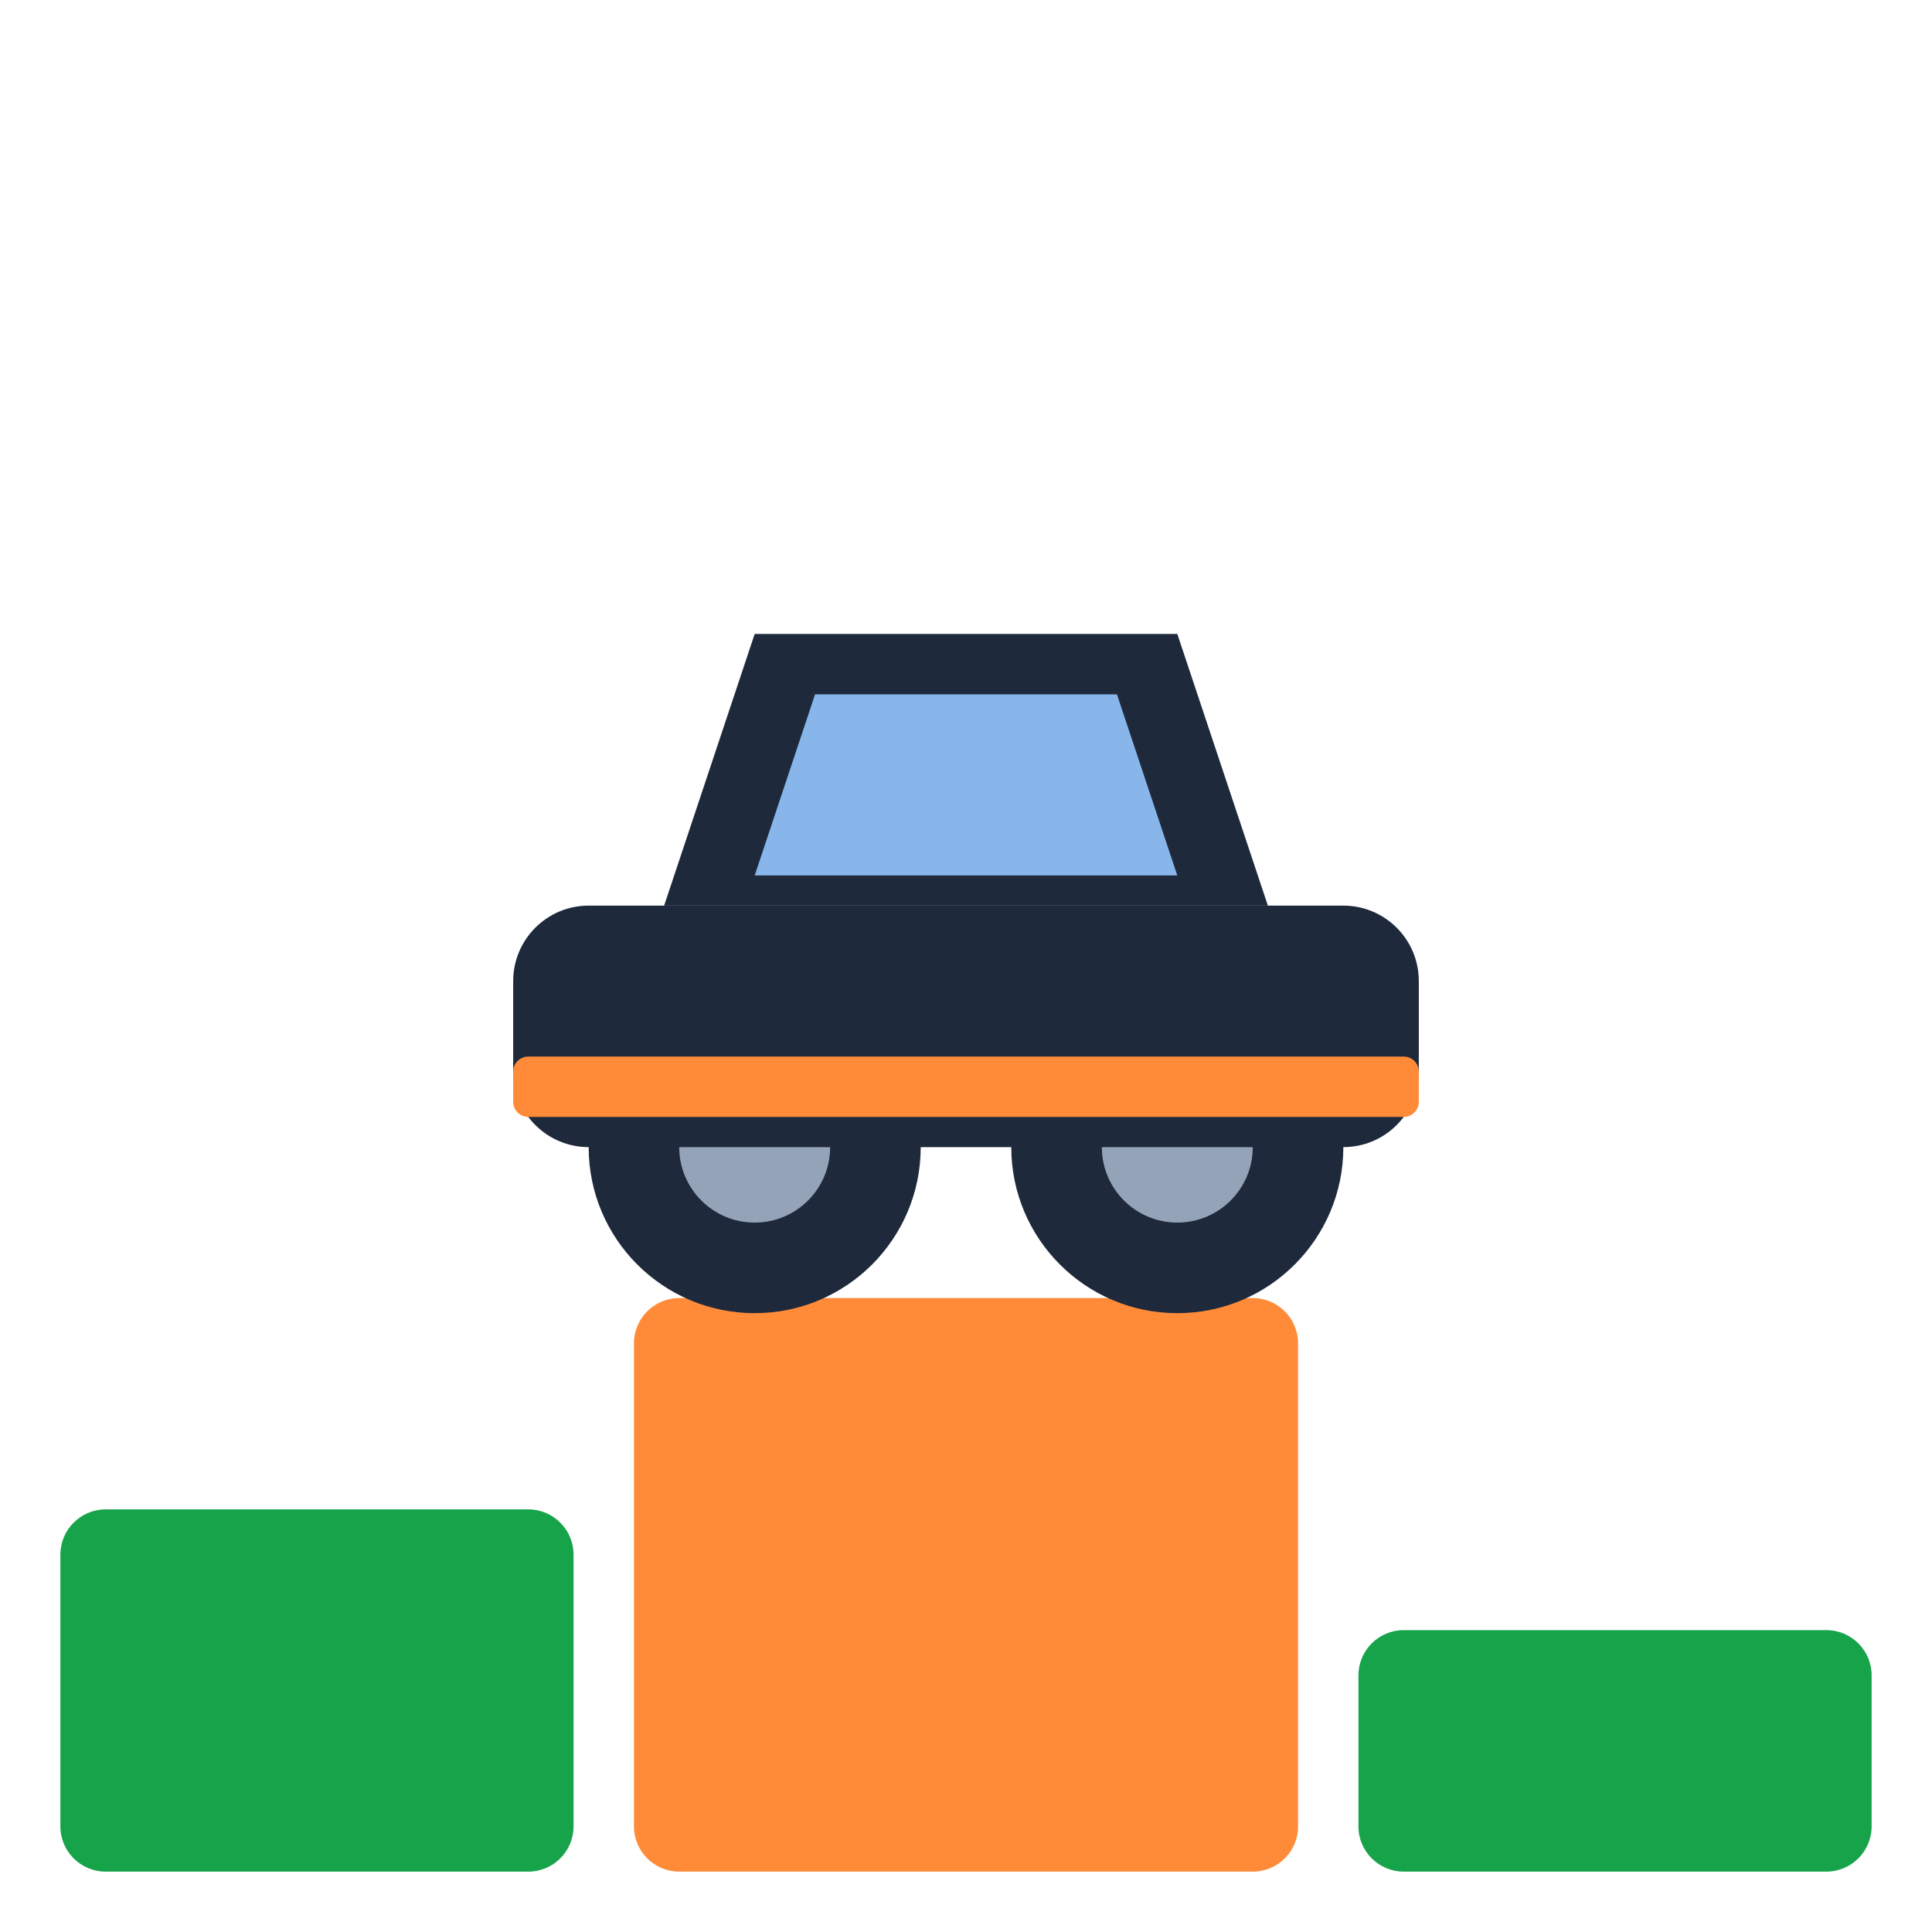
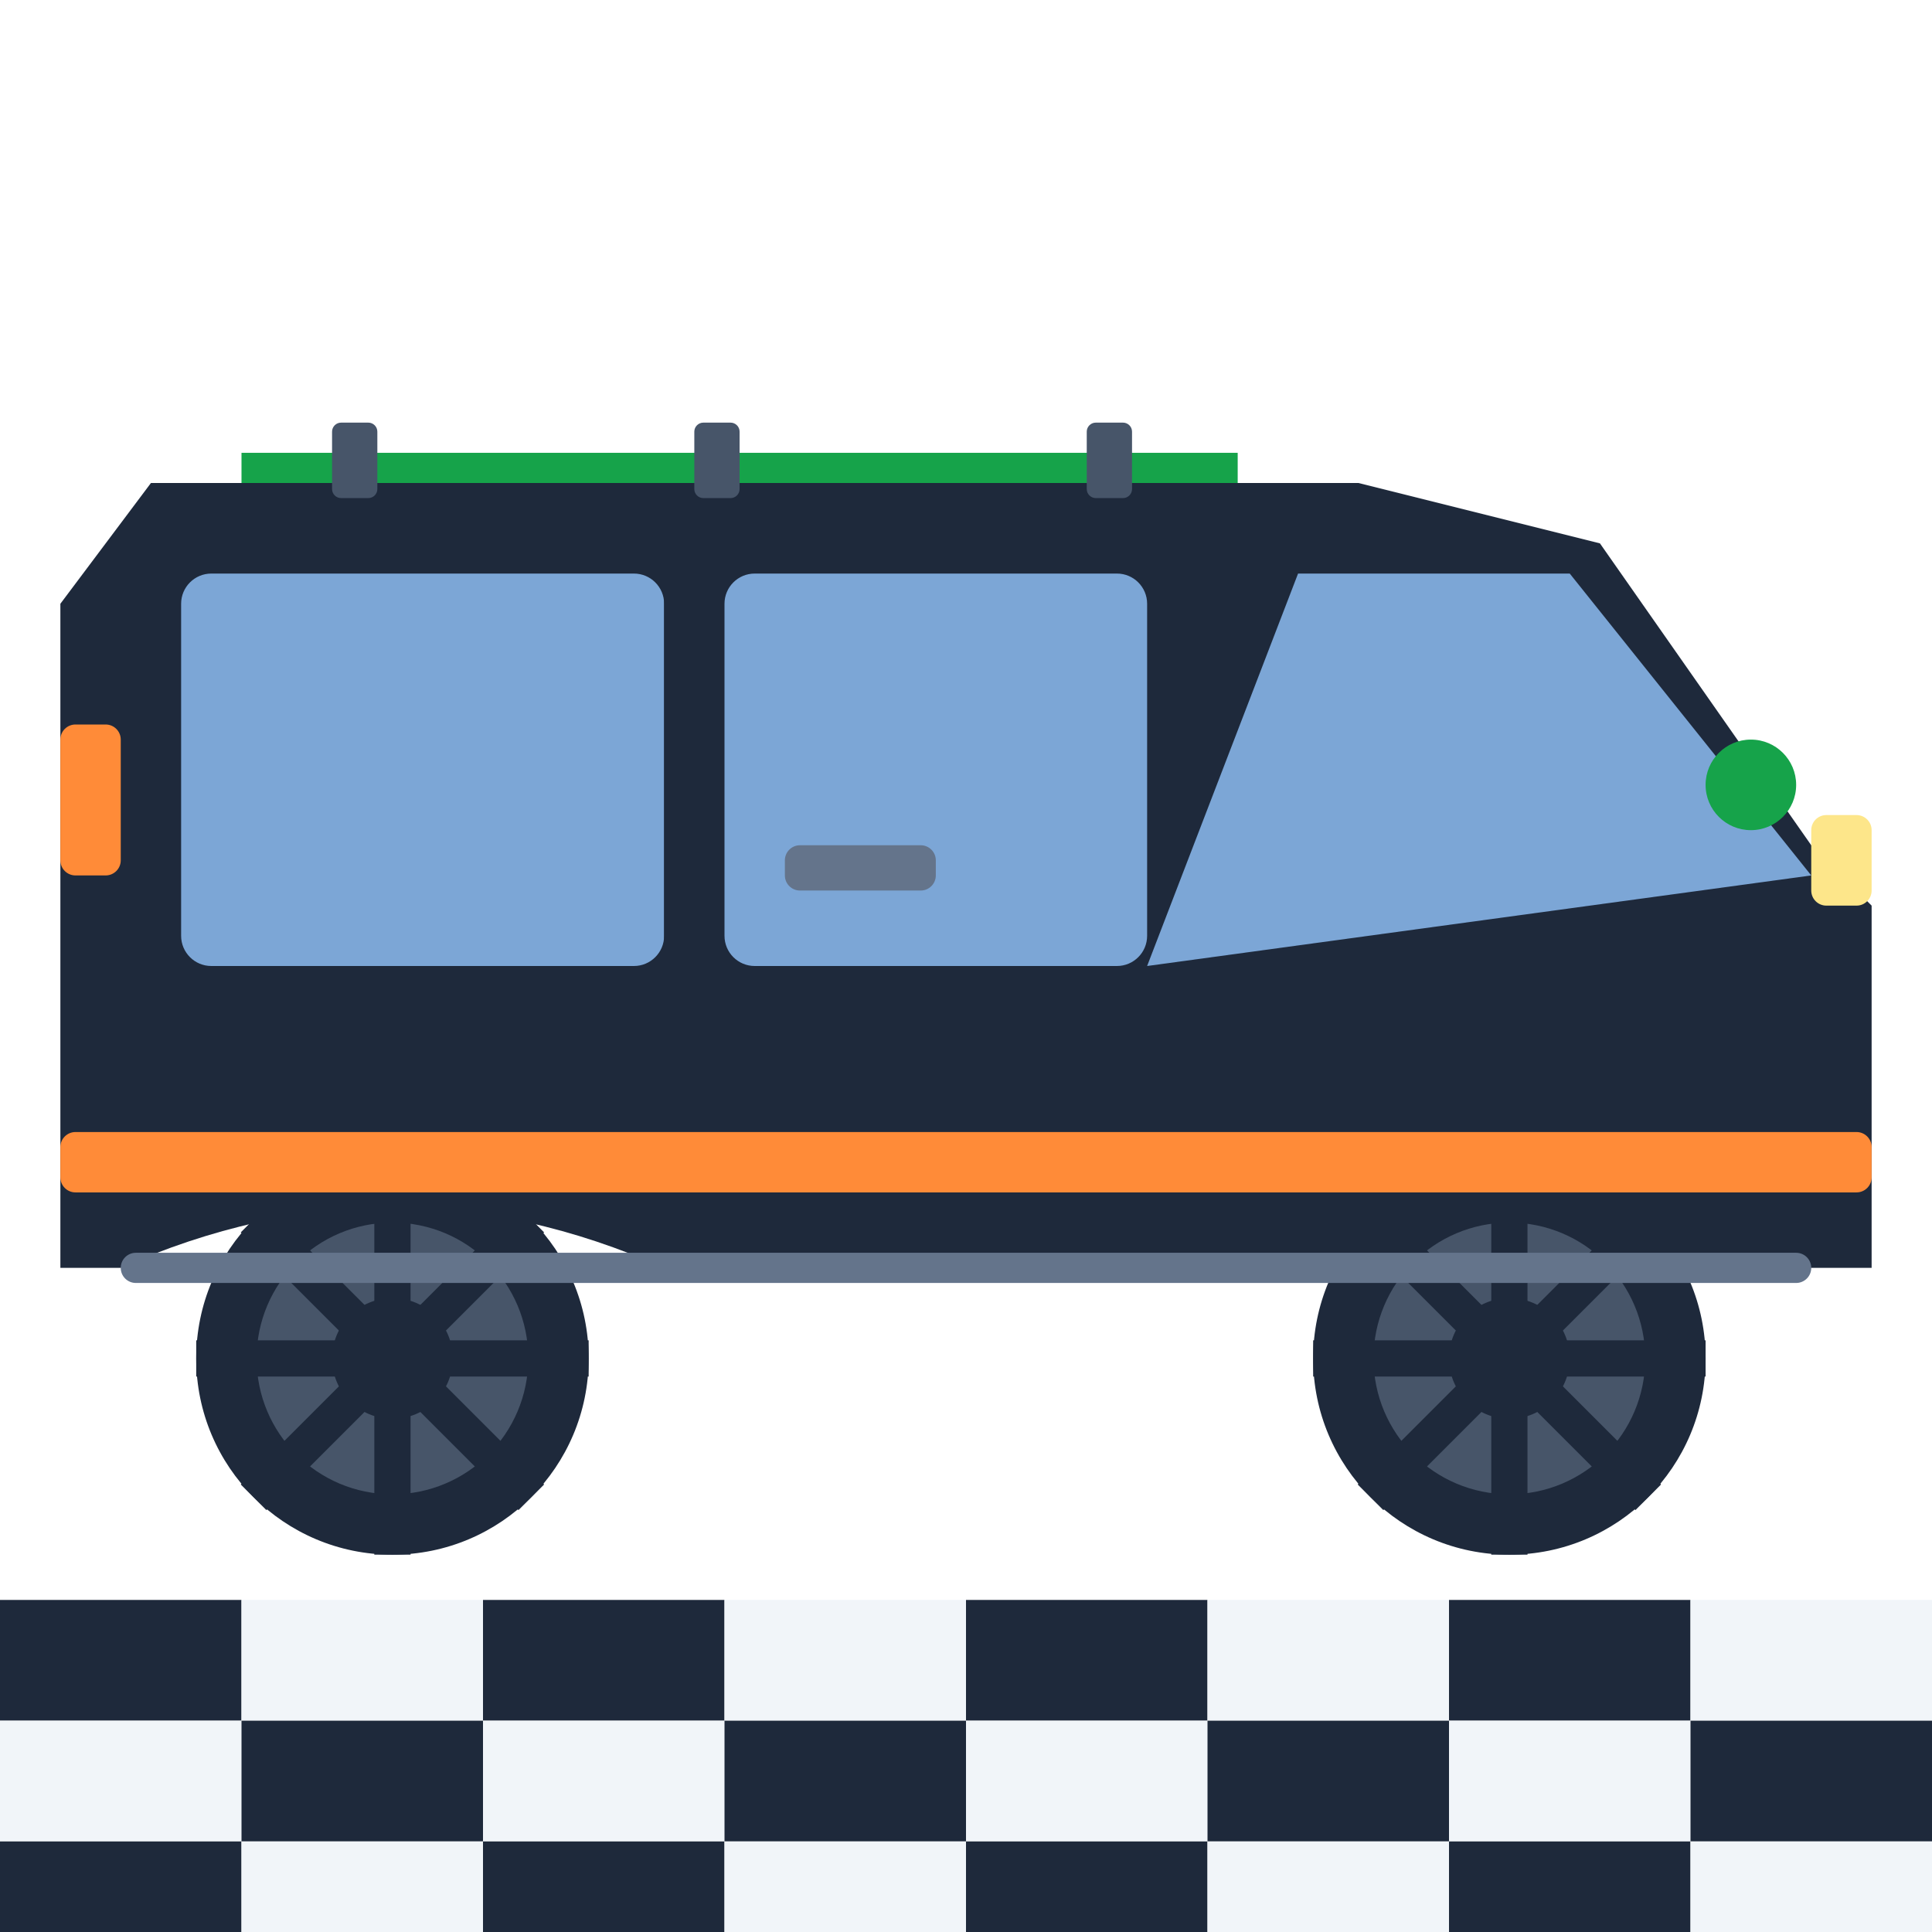
<svg xmlns="http://www.w3.org/2000/svg" viewBox="0 0 64 64">
-   <rect x="2" y="50" width="17" height="12" rx="1.5" fill="#16a34a" />
-   <rect x="21" y="43" width="22" height="19" rx="1.5" fill="#ff8b38" />
-   <rect x="45" y="54" width="17" height="8" rx="1.5" fill="#16a34a" />
-   <circle cx="25" cy="38" r="5.5" fill="#1e293b" />
-   <circle cx="25" cy="38" r="2.5" fill="#94a3b8" />
-   <circle cx="39" cy="38" r="5.5" fill="#1e293b" />
-   <circle cx="39" cy="38" r="2.5" fill="#94a3b8" />
-   <rect x="17" y="30" width="30" height="8" rx="2.5" fill="#1e293b" />
-   <path d="M22,30 L25,21 L39,21 L42,30 Z" fill="#1e293b" />
-   <path d="M25,29 L27,23 L37,23 L39,29 Z" fill="#93c5fd" opacity="0.9" />
-   <rect x="17" y="35" width="30" height="2" rx="0.5" fill="#ff8b38" />
+   <rect x="0" y="53" width="8" height="4" fill="#1e293b" />
+   <rect x="8" y="53" width="8" height="4" fill="#f1f5f9" />
+   <rect x="16" y="53" width="8" height="4" fill="#1e293b" />
+   <rect x="24" y="53" width="8" height="4" fill="#f1f5f9" />
+   <rect x="32" y="53" width="8" height="4" fill="#1e293b" />
+   <rect x="40" y="53" width="8" height="4" fill="#f1f5f9" />
+   <rect x="48" y="53" width="8" height="4" fill="#1e293b" />
+   <rect x="56" y="53" width="8" height="4" fill="#f1f5f9" />
+   <rect x="0" y="57" width="8" height="4" fill="#f1f5f9" />
+   <rect x="8" y="57" width="8" height="4" fill="#1e293b" />
+   <rect x="16" y="57" width="8" height="4" fill="#f1f5f9" />
+   <rect x="24" y="57" width="8" height="4" fill="#1e293b" />
+   <rect x="32" y="57" width="8" height="4" fill="#f1f5f9" />
+   <rect x="40" y="57" width="8" height="4" fill="#1e293b" />
+   <rect x="48" y="57" width="8" height="4" fill="#f1f5f9" />
+   <rect x="56" y="57" width="8" height="4" fill="#1e293b" />
+   <rect x="0" y="61" width="8" height="3" fill="#1e293b" />
+   <rect x="8" y="61" width="8" height="3" fill="#f1f5f9" />
+   <rect x="16" y="61" width="8" height="3" fill="#1e293b" />
+   <rect x="24" y="61" width="8" height="3" fill="#f1f5f9" />
+   <rect x="32" y="61" width="8" height="3" fill="#1e293b" />
+   <rect x="40" y="61" width="8" height="3" fill="#f1f5f9" />
+   <rect x="48" y="61" width="8" height="3" fill="#1e293b" />
+   <rect x="56" y="61" width="8" height="3" fill="#f1f5f9" />
+   <circle cx="13" cy="45" r="6.5" fill="#1e293b" />
+   <circle cx="13" cy="45" r="4.5" fill="#475569" />
+   <line x1="13" y1="38.5" x2="13" y2="51.5" stroke="#1e293b" stroke-width="1.2" />
+   <line x1="6.5" y1="45" x2="19.5" y2="45" stroke="#1e293b" stroke-width="1.2" />
+   <line x1="8.4" y1="40.4" x2="17.6" y2="49.6" stroke="#1e293b" stroke-width="1.2" />
+   <line x1="8.4" y1="49.6" x2="17.6" y2="40.4" stroke="#1e293b" stroke-width="1.2" />
+   <circle cx="13" cy="45" r="2" fill="#1e293b" />
+   <circle cx="50" cy="45" r="6.5" fill="#1e293b" />
+   <circle cx="50" cy="45" r="4.5" fill="#475569" />
+   <line x1="50" y1="38.5" x2="50" y2="51.5" stroke="#1e293b" stroke-width="1.2" />
+   <line x1="43.5" y1="45" x2="56.5" y2="45" stroke="#1e293b" stroke-width="1.2" />
+   <line x1="45.4" y1="40.4" x2="54.6" y2="49.6" stroke="#1e293b" stroke-width="1.2" />
+   <line x1="45.4" y1="49.6" x2="54.6" y2="40.4" stroke="#1e293b" stroke-width="1.2" />
+   <circle cx="50" cy="45" r="2" fill="#1e293b" />
+   <path d="M2,42 L2,20 L5,16 L45,16 L53,18 L60,28 L62,30 L62,42 L56,42 Q50,38 44,42 L22,42 Q13,38 4,42 Z" fill="#1e293b" />
+   <rect x="6" y="19" width="16" height="13" rx="1" fill="#93c5fd" opacity="0.8" />
+   <rect x="22" y="19" width="2" height="13" fill="#1e293b" />
+   <rect x="24" y="19" width="14" height="13" rx="1" fill="#93c5fd" opacity="0.8" />
+   <path d="M38,32 L43,19 L52,19 L60,29 Z" fill="#93c5fd" opacity="0.8" />
+   <rect x="8" y="15" width="33" height="1" fill="#16a34a" />
+   <rect x="11" y="14" width="1.5" height="2.5" rx="0.3" fill="#475569" />
+   <rect x="23" y="14" width="1.5" height="2.5" rx="0.3" fill="#475569" />
+   <rect x="36" y="14" width="1.5" height="2.5" rx="0.3" fill="#475569" />
+   <rect x="2" y="37.5" width="60" height="2" rx="0.5" fill="#ff8b38" />
+   <rect x="4" y="41.5" width="56" height="1" rx="0.5" fill="#64748b" />
+   <rect x="60" y="27" width="2" height="3" rx="0.5" fill="#fde68a" />
+   <rect x="2" y="24" width="2" height="5" rx="0.5" fill="#ff8b38" />
+   <rect x="26" y="28" width="5" height="1.5" rx="0.5" fill="#64748b" />
+   <circle cx="58" cy="26" r="1.5" fill="#16a34a" />
</svg>
